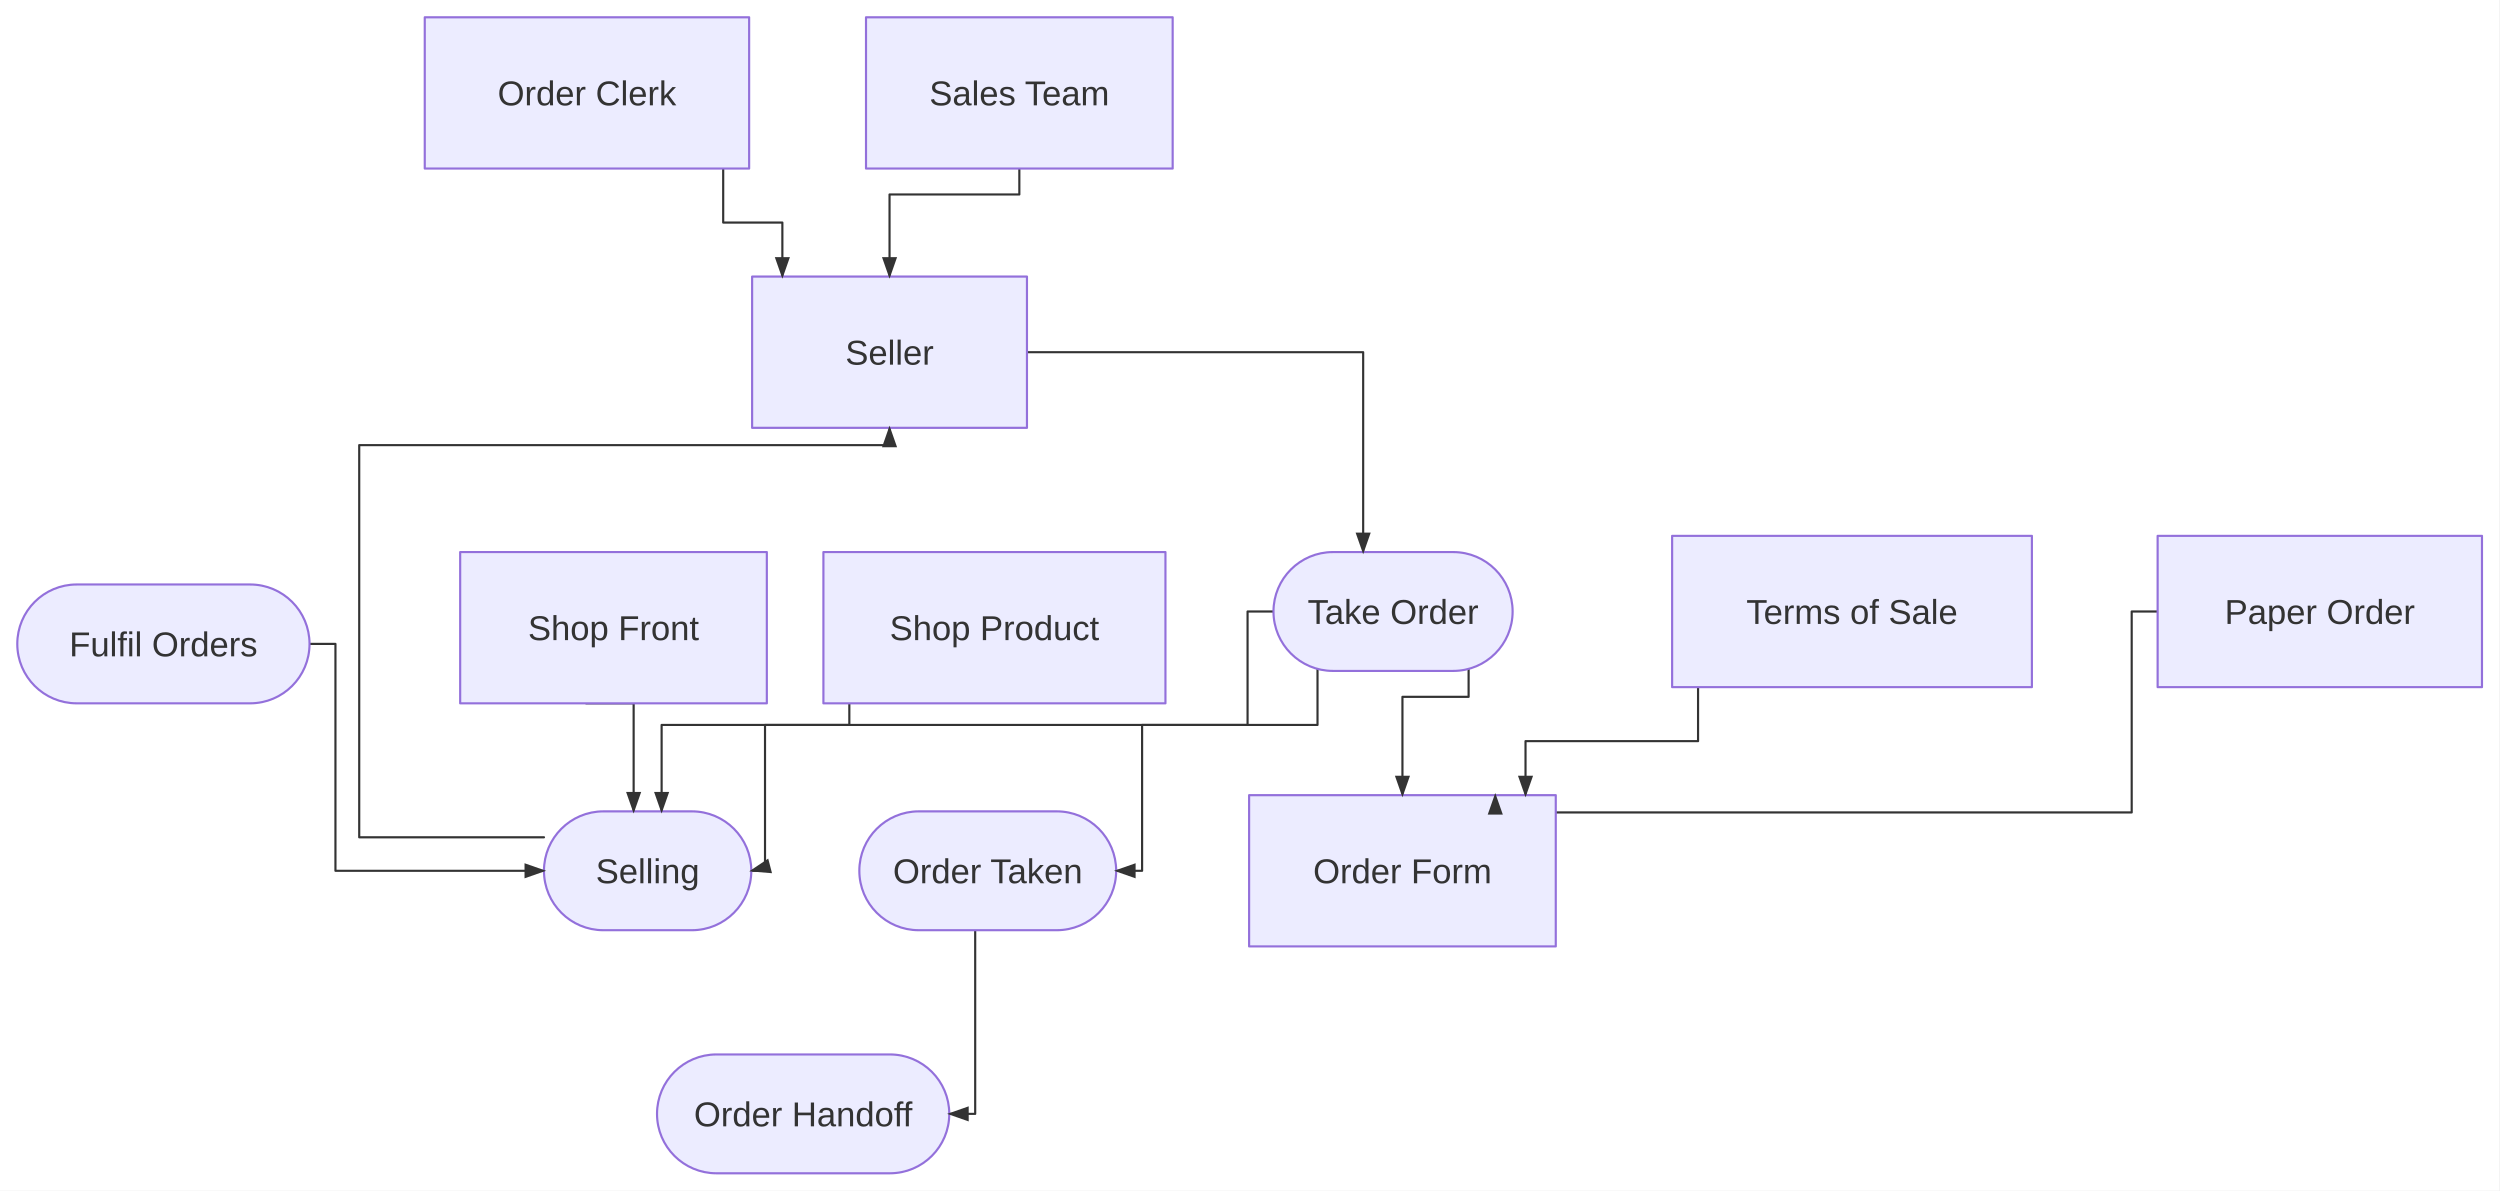
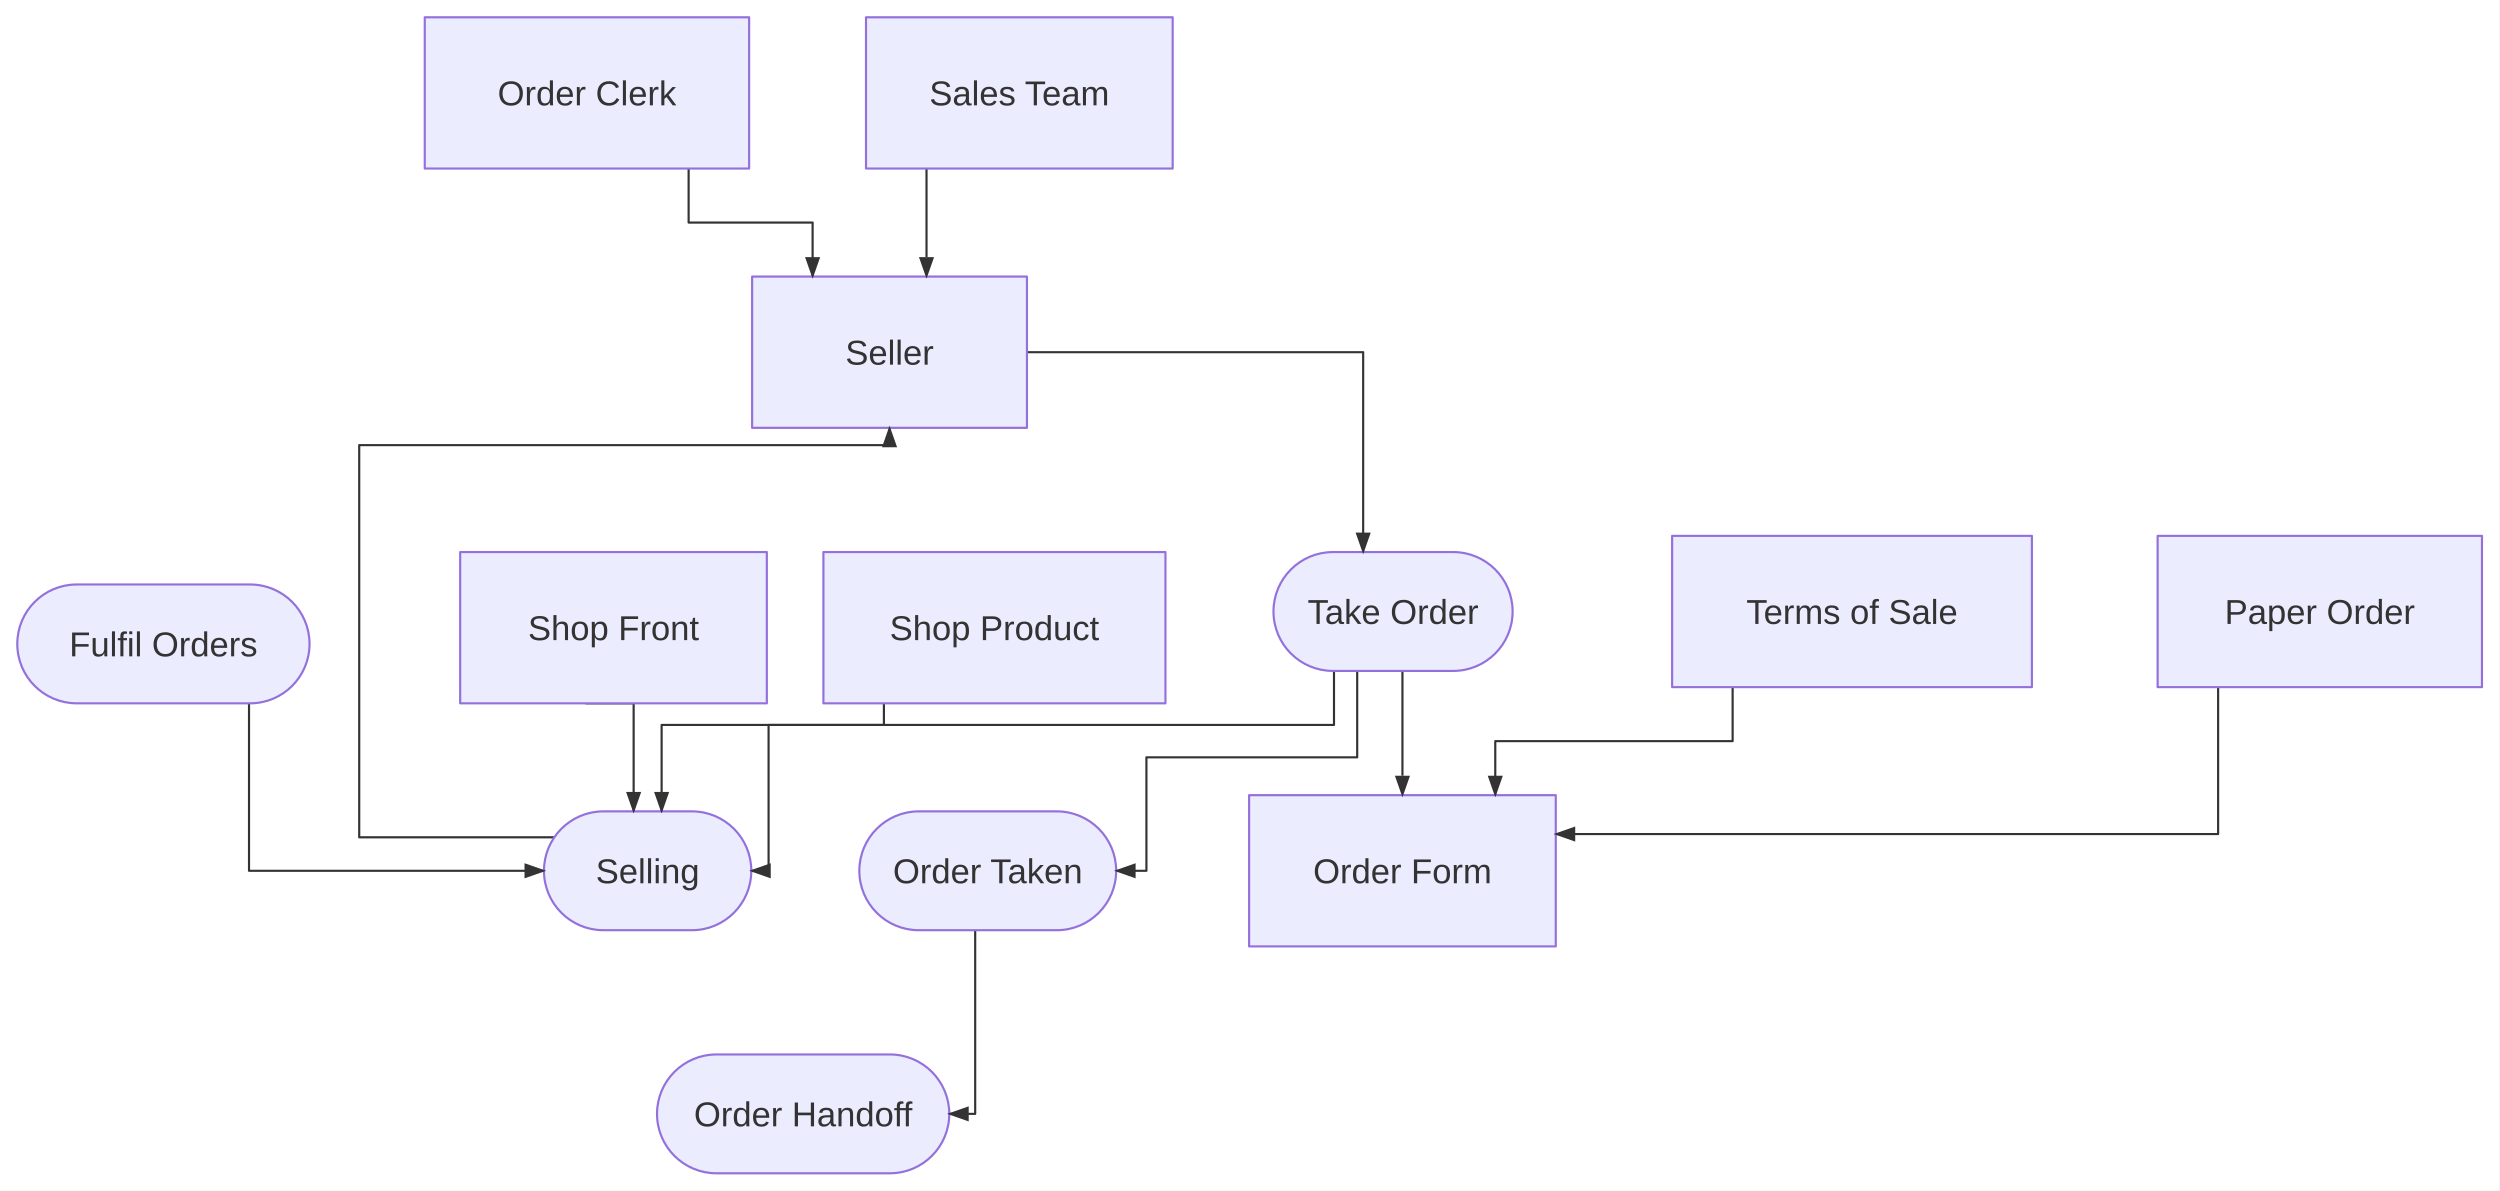
<svg xmlns="http://www.w3.org/2000/svg" width="1157" height="551" viewBox="0 0 1157 551">
  <rect x="0" y="0" width="1156.661" height="551" fill="white" />
-   <path d="M334.695,78L334.695,103L362.078,103L362.078,128" fill="none" stroke="#333333" stroke-width="1" stroke-linejoin="round" stroke-linecap="round" data-edge-source="clerk" data-edge-target="seller" />
-   <path d="M471.751,78L471.751,90L411.678,90L411.678,128" fill="none" stroke="#333333" stroke-width="1" stroke-linejoin="round" stroke-linecap="round" data-edge-source="salesTeam" data-edge-target="seller" />
+   <path d="M318.695,78L318.695,103L376.078,103L376.078,128" fill="none" stroke="#333333" stroke-width="1" stroke-linejoin="round" stroke-linecap="round" data-edge-source="clerk" data-edge-target="seller" />
+   <line x1="428.791" y1="78" x2="428.791" y2="119" stroke="#333333" stroke-width="1" stroke-linecap="butt" data-edge-source="salesTeam" data-edge-target="seller" />
  <path d="M475.278,163L630.874,163L630.874,255.5" fill="none" stroke="#333333" stroke-width="1" stroke-linejoin="round" stroke-linecap="round" data-edge-source="seller" data-edge-target="takeOrder" />
-   <path d="M609.745,309.56L609.745,335.5L354.049,335.5L354.049,403L347.7,403" fill="none" stroke="#333333" stroke-width="1" stroke-linejoin="round" stroke-linecap="round" data-edge-source="takeOrder" data-edge-target="selling" />
-   <path d="M143.246,298L155.246,298L155.246,403L251.75,403" fill="none" stroke="#333333" stroke-width="1" stroke-linejoin="round" stroke-linecap="round" data-edge-source="fulfil" data-edge-target="selling" />
+   <path d="M617.374,309.56L617.374,335.5L355.7,335.5L355.7,403L347.7,403" fill="none" stroke="#333333" stroke-width="1" stroke-linejoin="round" stroke-linecap="round" data-edge-source="takeOrder" data-edge-target="selling" />
+   <path d="M115.246,325.5L115.246,403L251.75,403" fill="none" stroke="#333333" stroke-width="1" stroke-linejoin="round" stroke-linecap="round" data-edge-source="fulfil" data-edge-target="selling" />
  <path d="M271.25,325.5L293.25,325.5L293.25,375.5" fill="none" stroke="#333333" stroke-width="1" stroke-linejoin="round" stroke-linecap="round" data-edge-source="shopFront" data-edge-target="selling" />
-   <path d="M251.75,387.5L166.246,387.5L166.246,206L411.678,206L411.678,198" fill="none" stroke="#333333" stroke-width="1" stroke-linejoin="round" stroke-linecap="round" data-edge-source="selling" data-edge-target="seller" />
-   <path d="M589.374,283L577.374,283L577.374,335.5L528.562,335.5L528.562,403L516.562,403" fill="none" stroke="#333333" stroke-width="1" stroke-linejoin="round" stroke-linecap="round" data-edge-source="takeOrder" data-edge-target="orderTaken" />
+   <path d="M256.534,387.5L166.246,387.5L166.246,206L411.678,206L411.678,198" fill="none" stroke="#333333" stroke-width="1" stroke-linejoin="round" stroke-linecap="round" data-edge-source="selling" data-edge-target="seller" />
+   <path d="M628.109,310.5L628.109,350.5L530.562,350.5L530.562,403L516.562,403" fill="none" stroke="#333333" stroke-width="1" stroke-linejoin="round" stroke-linecap="round" data-edge-source="takeOrder" data-edge-target="orderTaken" />
  <path d="M451.318,430.5L451.318,515.5L439.318,515.5" fill="none" stroke="#333333" stroke-width="1" stroke-linejoin="round" stroke-linecap="round" data-edge-source="orderTaken" data-edge-target="handoff" />
-   <path d="M679.673,309.56L679.673,322.5L649.051,322.5L649.051,368" fill="none" stroke="#333333" stroke-width="1" stroke-linejoin="round" stroke-linecap="round" data-edge-source="takeOrder" data-edge-target="orderForm" />
-   <path d="M785.861,318L785.861,343L706.011,343L706.011,368" fill="none" stroke="#333333" stroke-width="1" stroke-linejoin="round" stroke-linecap="round" data-edge-source="terms" data-edge-target="orderForm" />
-   <path d="M998.549,283L986.549,283L986.549,376L692.011,376L692.011,368" fill="none" stroke="#333333" stroke-width="1" stroke-linejoin="round" stroke-linecap="round" data-edge-source="paperOrder" data-edge-target="orderForm" />
-   <path d="M393.07,325.5L393.07,335.5L306.2,335.5L306.2,375.5" fill="none" stroke="#333333" stroke-width="1" stroke-linejoin="round" stroke-linecap="round" data-edge-source="shopOffer" data-edge-target="selling" />
+   <line x1="649.051" y1="310.5" x2="649.051" y2="359" stroke="#333333" stroke-width="1" stroke-linecap="butt" data-edge-source="takeOrder" data-edge-target="orderForm" />
+   <path d="M801.861,318L801.861,343L692.011,343L692.011,368" fill="none" stroke="#333333" stroke-width="1" stroke-linejoin="round" stroke-linecap="round" data-edge-source="terms" data-edge-target="orderForm" />
+   <path d="M1026.549,318L1026.549,386L720.011,386" fill="none" stroke="#333333" stroke-width="1" stroke-linejoin="round" stroke-linecap="round" data-edge-source="paperOrder" data-edge-target="orderForm" />
+   <path d="M409.07,325.5L409.07,335.5L306.2,335.5L306.2,375.5" fill="none" stroke="#333333" stroke-width="1" stroke-linejoin="round" stroke-linecap="round" data-edge-source="shopOffer" data-edge-target="selling" />
  <path d="M196.58,8 H346.7 V78 H196.58 Z" fill="#ECECFF" stroke="#9370DB" stroke-width="1" stroke-linejoin="round" stroke-linecap="round" />
  <path d="M400.79,8 H542.71 V78 H400.79 Z" fill="#ECECFF" stroke="#9370DB" stroke-width="1" stroke-linejoin="round" stroke-linecap="round" />
  <path d="M348.08,128 H475.28 V198 H348.08 Z" fill="#ECECFF" stroke="#9370DB" stroke-width="1" stroke-linejoin="round" stroke-linecap="round" />
  <path d="M998.55,248 H1148.66 V318 H998.55 Z" fill="#ECECFF" stroke="#9370DB" stroke-width="1" stroke-linejoin="round" stroke-linecap="round" />
  <path d="M616.87,255.5 H672.54 A27.5,27.5 0 0 1 672.54,310.5 H616.87 A27.5,27.5 0 0 1 616.87,255.5 Z" fill="#ECECFF" stroke="#9370DB" stroke-width="1" stroke-linejoin="round" stroke-linecap="round" />
  <path d="M773.86,248 H940.36 V318 H773.86 Z" fill="#ECECFF" stroke="#9370DB" stroke-width="1" stroke-linejoin="round" stroke-linecap="round" />
  <path d="M212.97,255.5 H354.89 V325.5 H212.97 Z" fill="#ECECFF" stroke="#9370DB" stroke-width="1" stroke-linejoin="round" stroke-linecap="round" />
  <path d="M381.07,255.5 H539.37 V325.5 H381.07 Z" fill="#ECECFF" stroke="#9370DB" stroke-width="1" stroke-linejoin="round" stroke-linecap="round" />
  <path d="M35.5,270.5 H115.75 A27.5,27.5 0 0 1 115.75,325.5 H35.5 A27.5,27.5 0 0 1 35.5,270.5 Z" fill="#ECECFF" stroke="#9370DB" stroke-width="1" stroke-linejoin="round" stroke-linecap="round" />
  <path d="M578.09,368 H720.01 V438 H578.09 Z" fill="#ECECFF" stroke="#9370DB" stroke-width="1" stroke-linejoin="round" stroke-linecap="round" />
  <path d="M425.2,375.5 H489.06 A27.5,27.5 0 0 1 489.06,430.5 H425.2 A27.5,27.5 0 0 1 425.2,375.5 Z" fill="#ECECFF" stroke="#9370DB" stroke-width="1" stroke-linejoin="round" stroke-linecap="round" />
  <path d="M279.25,375.5 H320.2 A27.5,27.5 0 0 1 320.2,430.5 H279.25 A27.5,27.5 0 0 1 279.25,375.5 Z" fill="#ECECFF" stroke="#9370DB" stroke-width="1" stroke-linejoin="round" stroke-linecap="round" />
  <path d="M331.57,488 H411.82 A27.5,27.5 0 0 1 411.82,543 H331.57 A27.5,27.5 0 0 1 331.57,488 Z" fill="#ECECFF" stroke="#9370DB" stroke-width="1" stroke-linejoin="round" stroke-linecap="round" />
-   <polygon points="362.078,129 358.578,119 365.578,119" fill="#333333" stroke="none" />
-   <polygon points="411.678,129 408.178,119 415.178,119" fill="#333333" stroke="none" />
+   <polygon points="376.078,129 372.578,119 379.578,119" fill="#333333" stroke="none" />
+   <polygon points="428.791,129 425.291,119 432.291,119" fill="#333333" stroke="none" />
  <polygon points="630.874,256.5 627.374,246.5 634.374,246.5" fill="#333333" stroke="none" />
-   <polygon points="346.732,403.252 355.53,397.348 357.291,404.123" fill="#333333" stroke="none" />
+   <polygon points="346.7,403 356.7,399.5 356.7,406.5" fill="#333333" stroke="none" />
  <polygon points="252.75,403 242.75,406.5 242.75,399.5" fill="#333333" stroke="none" />
  <polygon points="293.25,376.5 289.75,366.5 296.75,366.5" fill="#333333" stroke="none" />
  <polygon points="411.678,197 415.178,207 408.178,207" fill="#333333" stroke="none" />
  <polygon points="515.562,403 525.562,399.5 525.562,406.5" fill="#333333" stroke="none" />
  <polygon points="438.318,515.5 448.318,512 448.318,519" fill="#333333" stroke="none" />
  <polygon points="649.051,369 645.551,359 652.551,359" fill="#333333" stroke="none" />
-   <polygon points="706.011,369 702.511,359 709.511,359" fill="#333333" stroke="none" />
-   <polygon points="692.011,367 695.511,377 688.511,377" fill="#333333" stroke="none" />
+   <polygon points="692.011,369 688.511,359 695.511,359" fill="#333333" stroke="none" />
+   <polygon points="719.011,386 729.011,382.5 729.011,389.5" fill="#333333" stroke="none" />
  <polygon points="306.2,376.5 302.7,366.5 309.7,366.5" fill="#333333" stroke="none" />
  <text x="271.639" y="48.76" text-anchor="middle" fill="#333" font-family="&quot;trebuchet ms&quot;, verdana, arial, sans-serif" font-size="16" font-weight="normal">Order Clerk</text>
  <text x="471.751" y="48.76" text-anchor="middle" fill="#333" font-family="&quot;trebuchet ms&quot;, verdana, arial, sans-serif" font-size="16" font-weight="normal">Sales Team</text>
  <text x="411.678" y="168.76" text-anchor="middle" fill="#333" font-family="&quot;trebuchet ms&quot;, verdana, arial, sans-serif" font-size="16" font-weight="normal">Seller</text>
  <text x="1073.605" y="288.76" text-anchor="middle" fill="#333" font-family="&quot;trebuchet ms&quot;, verdana, arial, sans-serif" font-size="16" font-weight="normal">Paper Order</text>
  <text x="644.709" y="288.76" text-anchor="middle" fill="#333" font-family="&quot;trebuchet ms&quot;, verdana, arial, sans-serif" font-size="16" font-weight="normal">Take Order</text>
  <text x="857.109" y="288.76" text-anchor="middle" fill="#333" font-family="&quot;trebuchet ms&quot;, verdana, arial, sans-serif" font-size="16" font-weight="normal">Terms of Sale</text>
  <text x="283.927" y="296.26" text-anchor="middle" fill="#333" font-family="&quot;trebuchet ms&quot;, verdana, arial, sans-serif" font-size="16" font-weight="normal">Shop Front</text>
  <text x="460.222" y="296.26" text-anchor="middle" fill="#333" font-family="&quot;trebuchet ms&quot;, verdana, arial, sans-serif" font-size="16" font-weight="normal">Shop Product</text>
  <text x="75.623" y="303.76" text-anchor="middle" fill="#333" font-family="&quot;trebuchet ms&quot;, verdana, arial, sans-serif" font-size="16" font-weight="normal">Fulfil Orders</text>
  <text x="649.051" y="408.76" text-anchor="middle" fill="#333" font-family="&quot;trebuchet ms&quot;, verdana, arial, sans-serif" font-size="16" font-weight="normal">Order Form</text>
  <text x="457.131" y="408.76" text-anchor="middle" fill="#333" font-family="&quot;trebuchet ms&quot;, verdana, arial, sans-serif" font-size="16" font-weight="normal">Order Taken</text>
  <text x="299.725" y="408.76" text-anchor="middle" fill="#333" font-family="&quot;trebuchet ms&quot;, verdana, arial, sans-serif" font-size="16" font-weight="normal">Selling</text>
  <text x="371.695" y="521.26" text-anchor="middle" fill="#333" font-family="&quot;trebuchet ms&quot;, verdana, arial, sans-serif" font-size="16" font-weight="normal">Order Handoff</text>
</svg>
